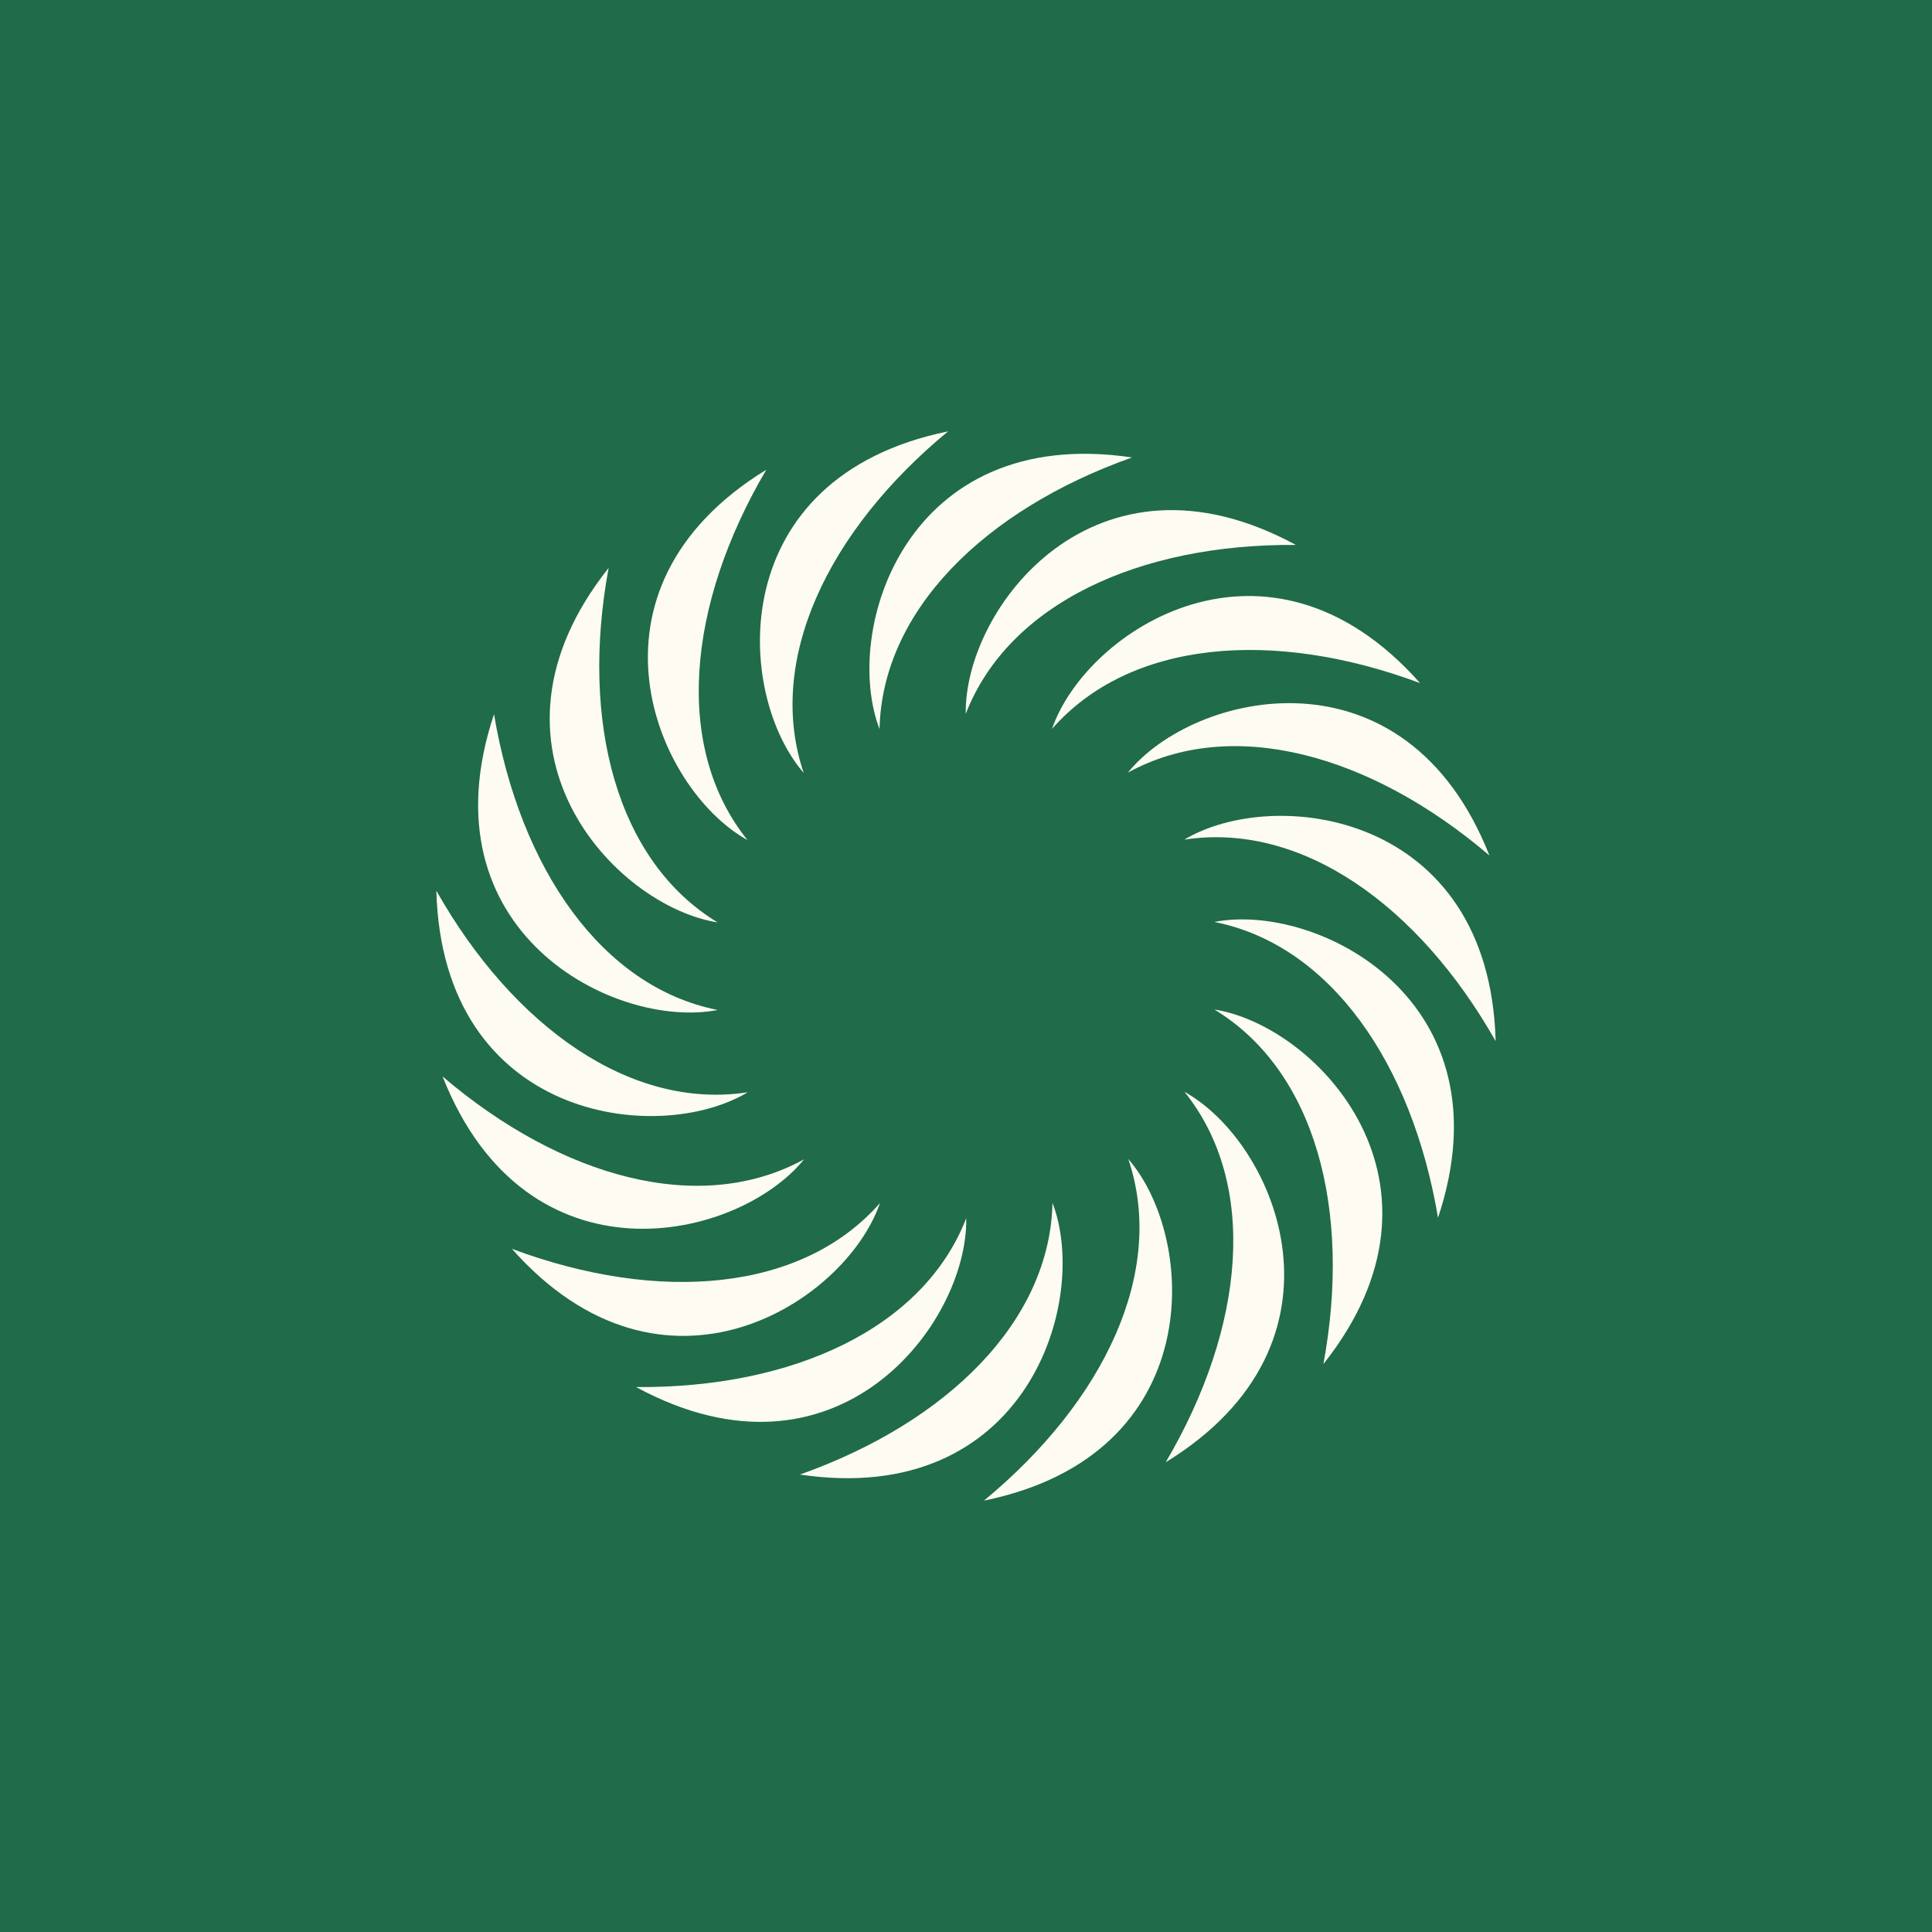
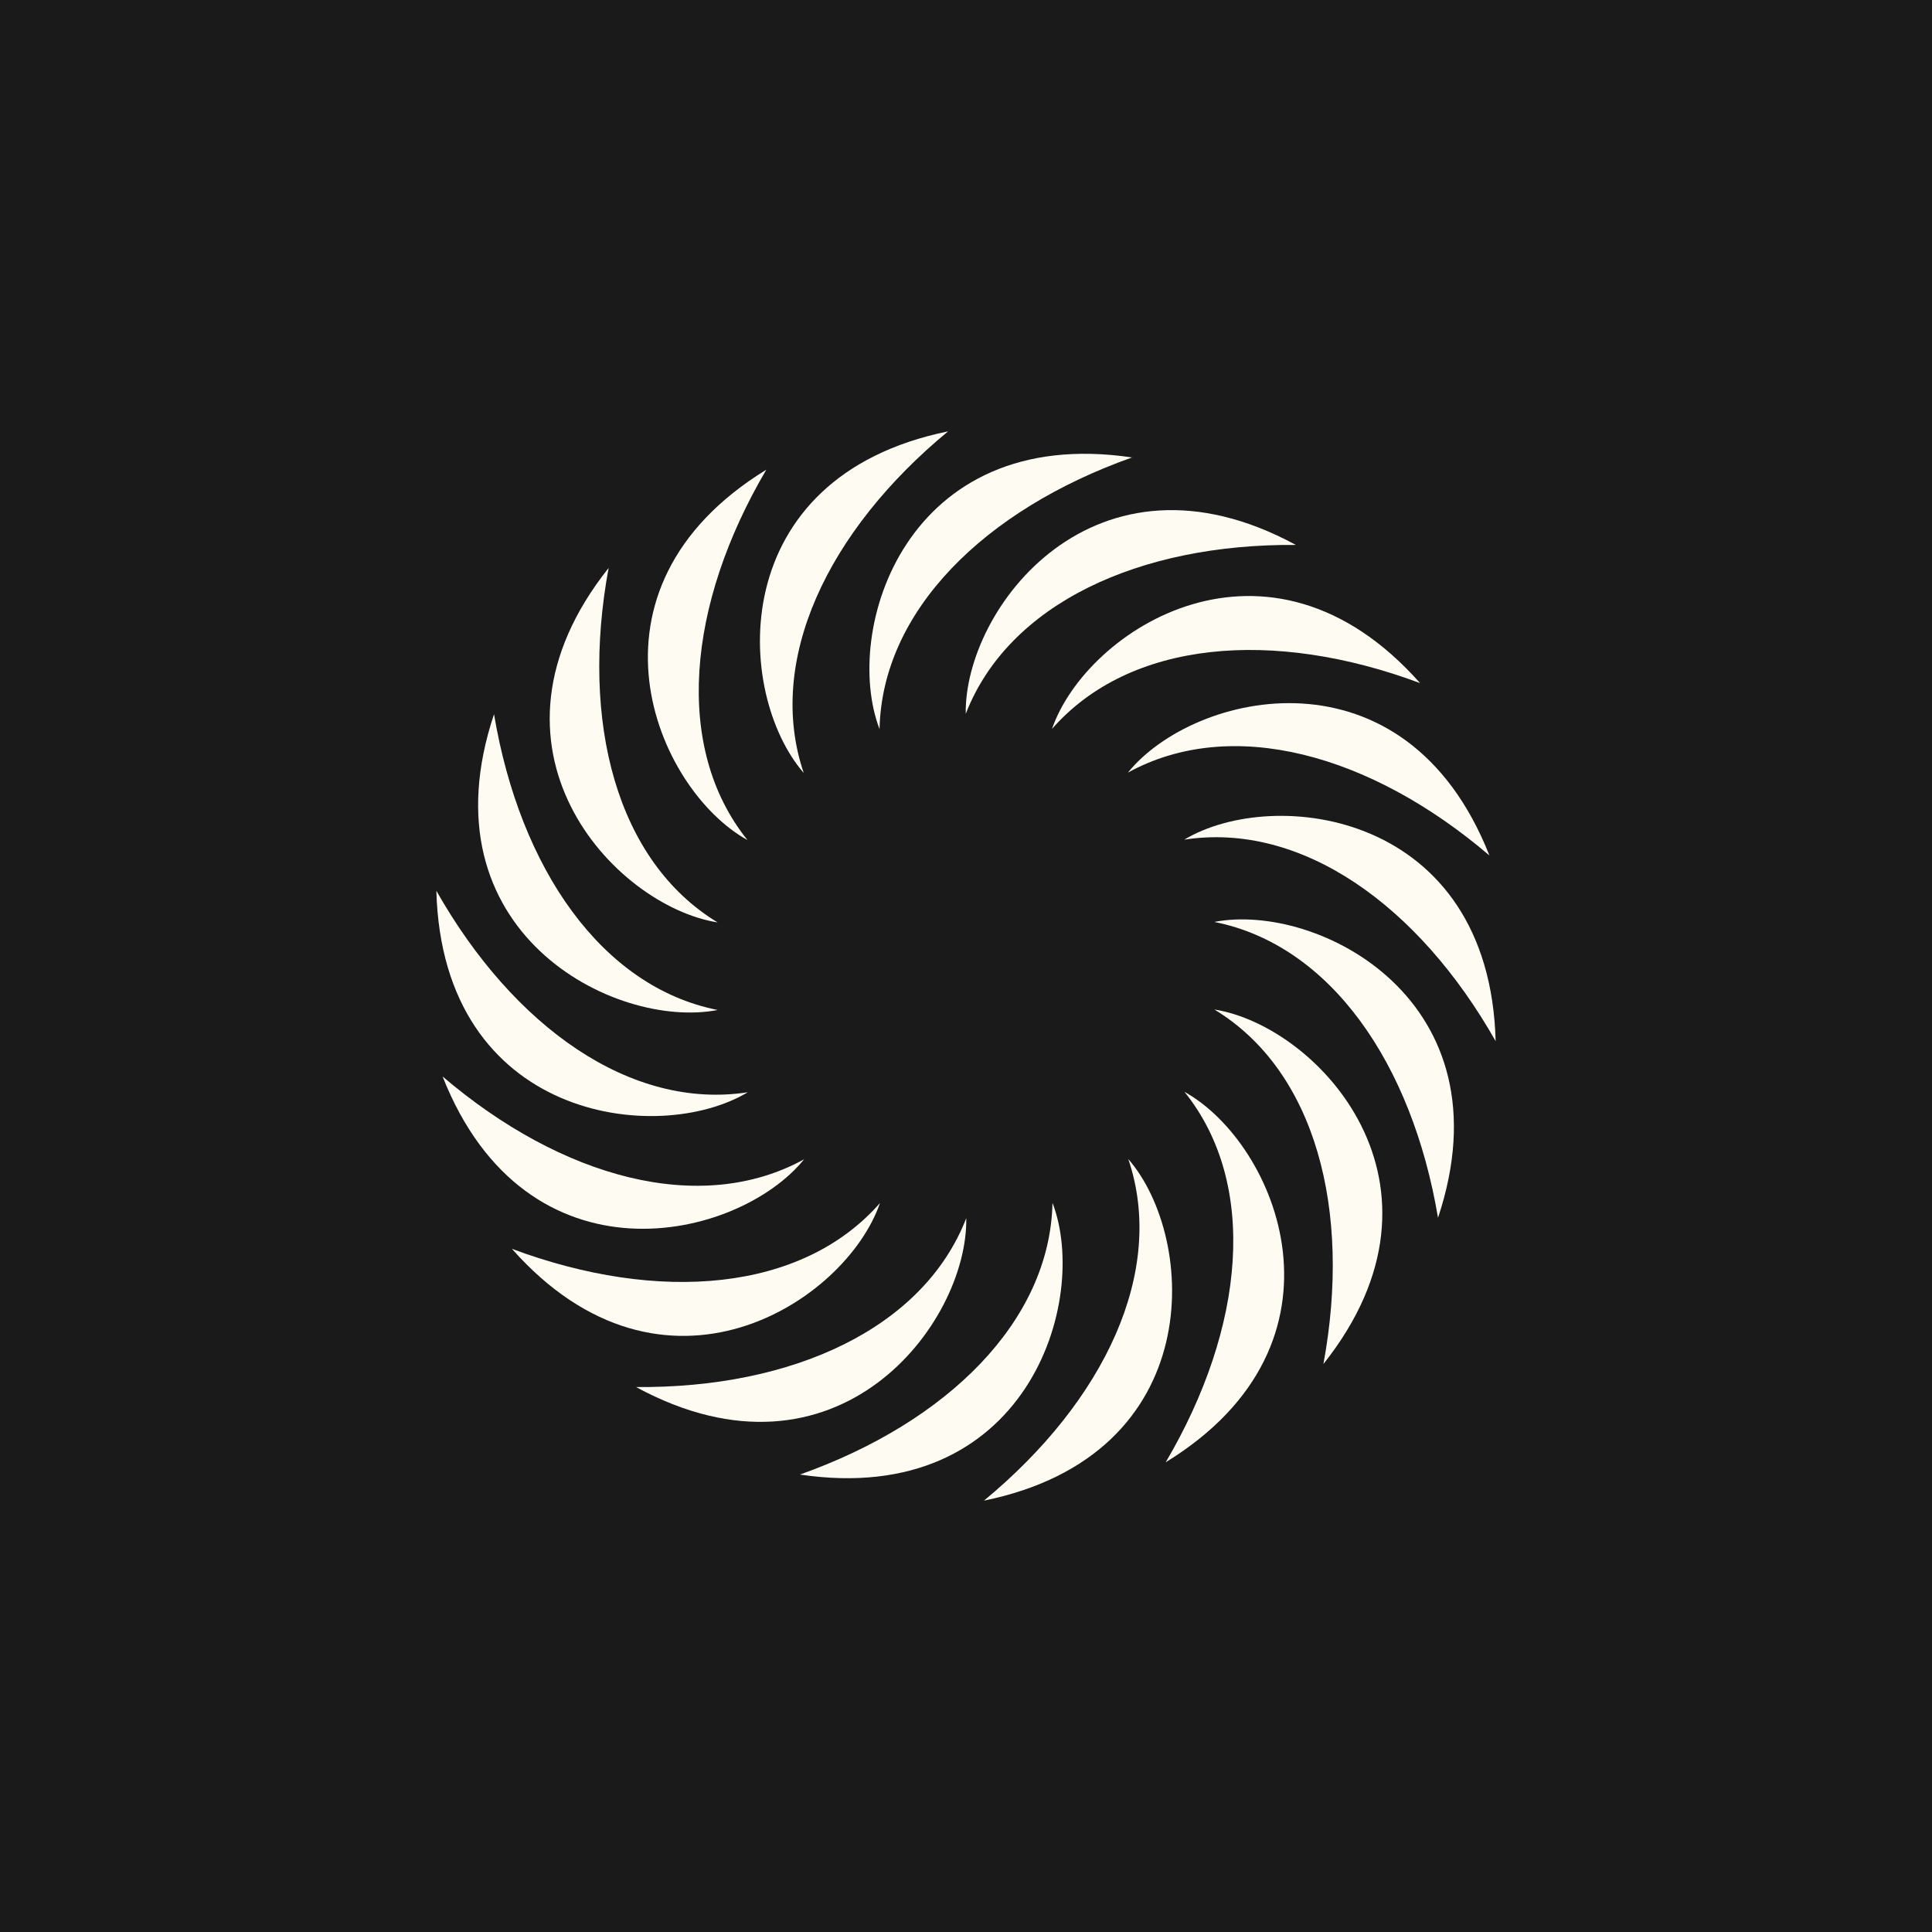
<svg xmlns="http://www.w3.org/2000/svg" viewBox="0 0 512.0 512.0" width="512.0" height="512.0" role="img">
-   <rect x="0" y="0" width="512.0" height="512.0" rx="0.00" fill="#1f6b4a" />
+   <rect x="0" y="0" width="512.0" height="512.0" rx="0.00" fill="#1a1a1a" />
  <g fill="#fefcf2" fill-rule="evenodd" transform="translate(256.000,256.000) scale(2.740343)">
    <path d="M 24.021 4.207 C 34.076 5.809 48.334 21.156 34.565 38.492 C 37.315 23.602 33.799 10.137 24.021 4.207 Z" />
    <path d="M 21.131 12.172 C 30.033 17.113 38.182 36.41 19.314 47.992 C 26.994 34.941 28.291 21.082 21.131 12.172 Z" />
    <path d="M 15.693 18.664 C 22.369 26.352 23.424 47.273 1.736 51.703 C 13.412 42.062 19.373 29.488 15.693 18.664 Z" />
    <path d="M 8.365 22.906 C 12.006 32.414 5.842 52.434 -16.057 49.18 C -1.783 44.113 8.119 34.336 8.365 22.906 Z" />
    <path d="M 0.025 24.387 C 0.193 34.566 -12.443 51.27 -31.908 40.719 C -16.764 40.844 -4.115 35.043 0.025 24.387 Z" />
    <path d="M -8.318 22.922 C -11.639 32.547 -29.232 43.922 -43.912 27.352 C -29.725 32.648 -15.854 31.52 -8.318 22.922 Z" />
    <path d="M -15.658 18.695 C -22.068 26.602 -42.49 31.273 -50.619 10.684 C -39.1 20.512 -25.678 24.195 -15.658 18.695 Z" />
    <path d="M -21.107 12.211 C -29.838 17.449 -50.623 14.855 -51.221 -7.273 C -43.756 5.898 -32.404 13.953 -21.107 12.211 Z" />
    <path d="M -24.014 4.254 C -34.006 6.191 -52.654 -3.356 -45.643 -24.352 C -43.135 -9.422 -35.225 2.031 -24.014 4.254 Z" />
    <path d="M -24.021 -4.215 C -34.076 -5.812 -48.33 -21.16 -34.56 -38.496 C -37.315 -23.605 -33.795 -10.141 -24.021 -4.215 Z" />
    <path d="M -21.131 -12.176 C -30.033 -17.117 -38.178 -36.414 -19.311 -47.996 C -26.99 -34.945 -28.287 -21.086 -21.131 -12.176 Z" />
    <path d="M -15.693 -18.668 C -22.365 -26.359 -23.424 -47.277 -1.732 -51.703 C -13.412 -42.066 -19.373 -29.492 -15.693 -18.668 Z" />
    <path d="M -8.361 -22.91 C -12.006 -32.418 -5.842 -52.434 16.057 -49.18 C 1.783 -44.117 -8.119 -34.34 -8.361 -22.91 Z" />
    <path d="M -0.025 -24.387 C -0.193 -34.57 12.443 -51.27 31.904 -40.719 C 16.764 -40.848 4.115 -35.043 -0.025 -24.387 Z" />
    <path d="M 8.318 -22.93 C 11.639 -32.555 29.229 -43.93 43.912 -27.359 C 29.725 -32.652 15.854 -31.527 8.318 -22.93 Z" />
    <path d="M 15.658 -18.703 C 22.068 -26.609 42.49 -31.281 50.619 -10.688 C 39.1 -20.52 25.678 -24.203 15.658 -18.703 Z" />
    <path d="M 21.107 -12.219 C 29.842 -17.457 50.627 -14.863 51.221 7.269 C 43.756 -5.906 32.408 -13.961 21.107 -12.219 Z" />
    <path d="M 24.014 -4.262 C 34.01 -6.195 52.654 3.348 45.647 24.348 C 43.139 9.414 35.228 -2.035 24.014 -4.262 Z" />
  </g>
</svg>
